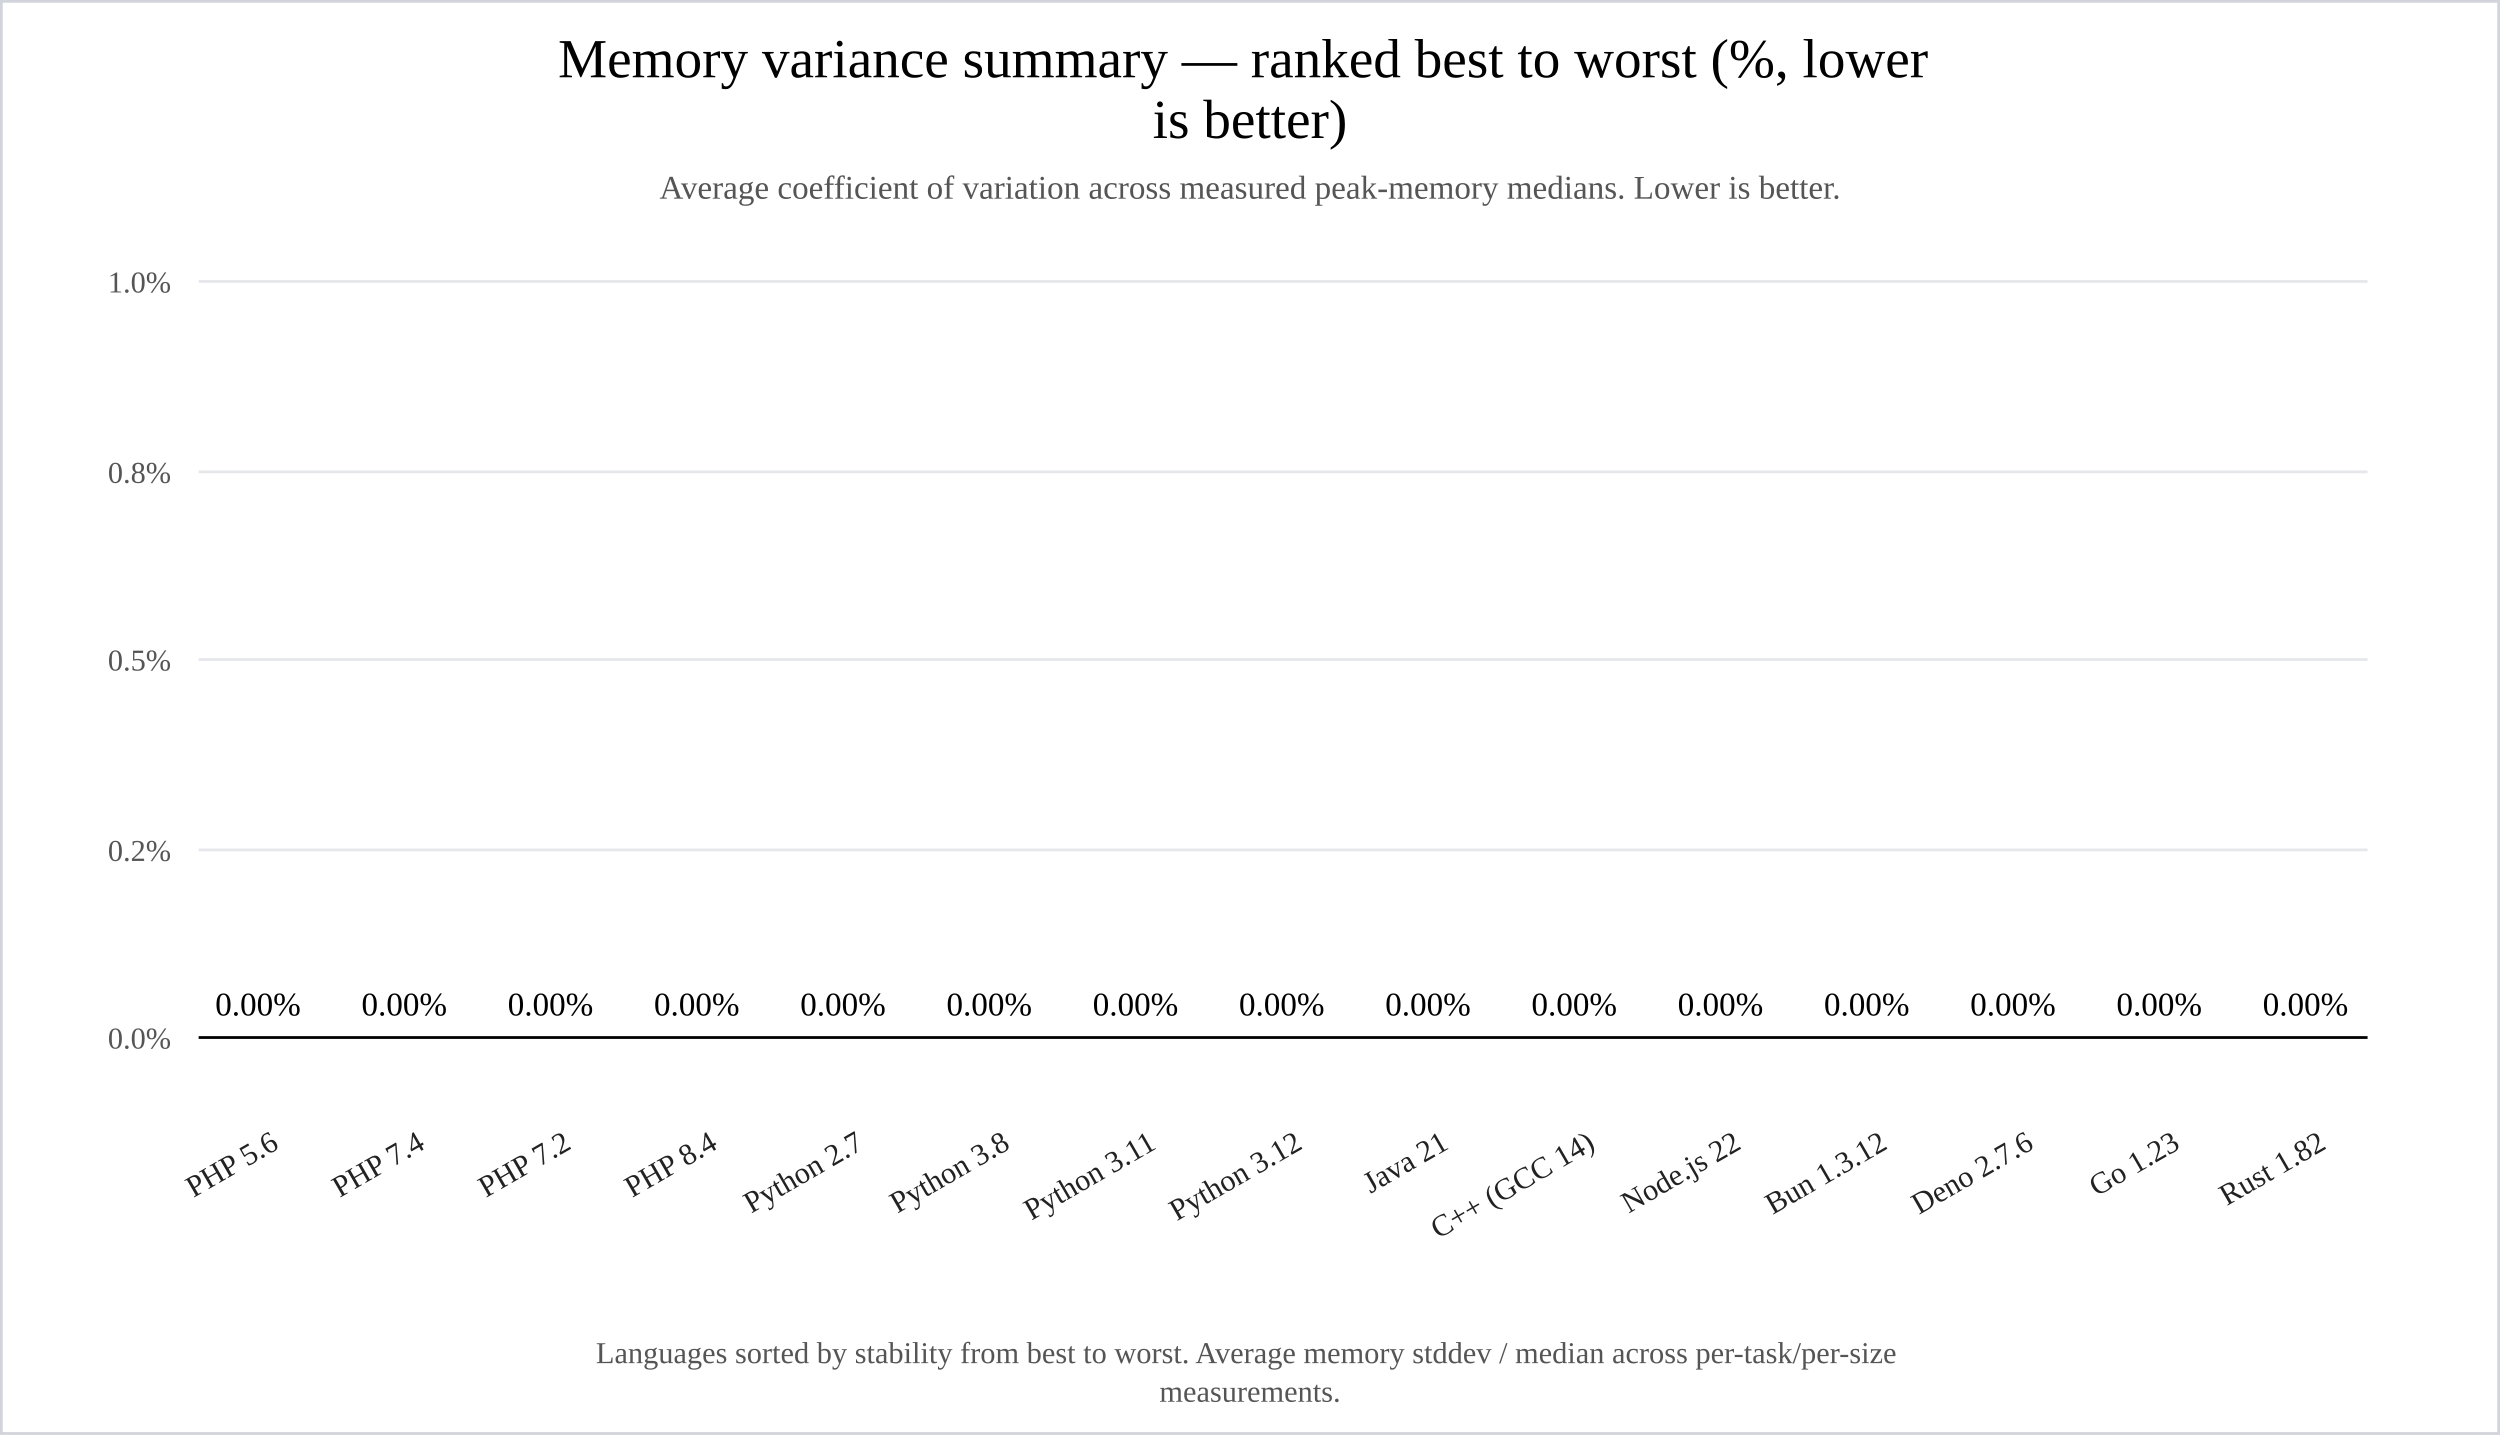
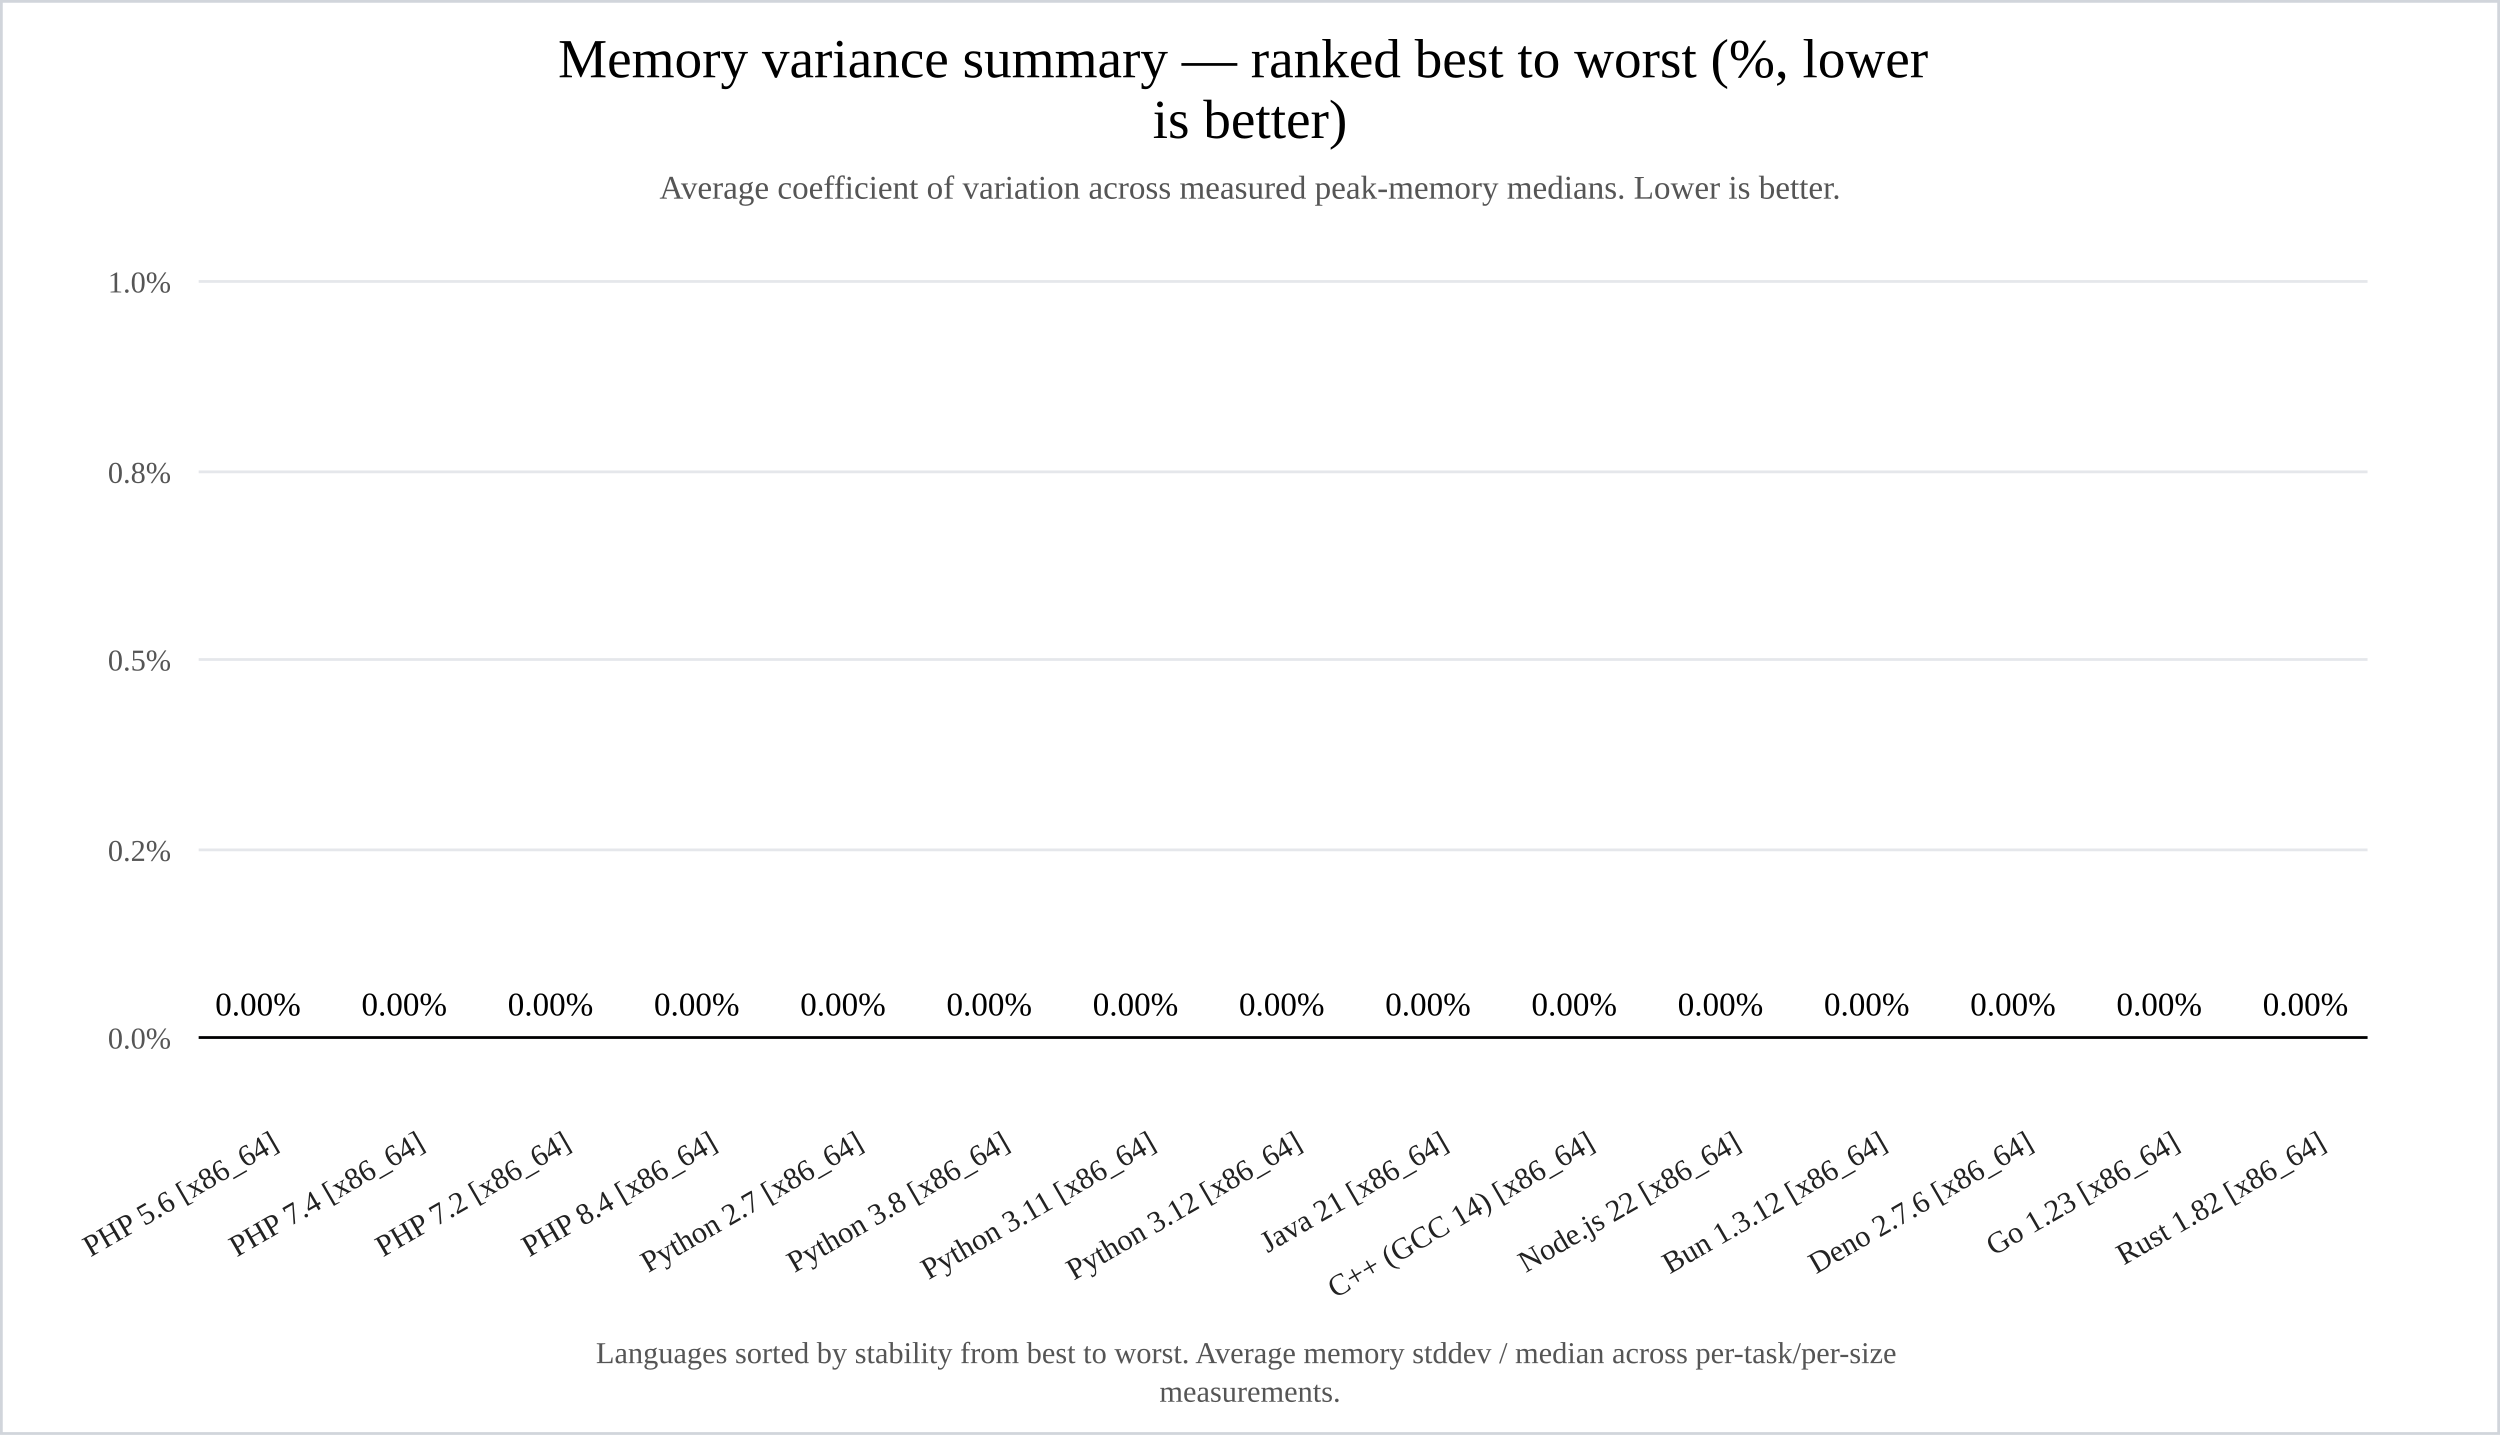
<svg xmlns="http://www.w3.org/2000/svg" width="906" height="520" viewBox="0 0 906 520">
  <rect x="0" y="0" width="906" height="520" fill="#ffffff" />
  <rect x="0.5" y="0.5" width="905" height="519" fill="none" stroke="#d1d5db" />
  <text x="453.0" y="28" text-anchor="middle" font-size="20" fill="#000">
    <tspan x="453.0" dy="0">Memory variance summary — ranked best to worst (%, lower</tspan>
    <tspan x="453.0" dy="22">is better)</tspan>
  </text>
  <text x="453.0" y="72" text-anchor="middle" font-size="12" fill="#555">
    <tspan x="453.0" dy="0">Average coefficient of variation across measured peak-memory medians. Lower is better.</tspan>
  </text>
  <line x1="72" y1="376" x2="858" y2="376" stroke="#e5e7eb" stroke-width="1" />
  <text x="62" y="380" text-anchor="end" font-size="11" fill="#555">0.0%</text>
  <line x1="72" y1="308" x2="858" y2="308" stroke="#e5e7eb" stroke-width="1" />
  <text x="62" y="312" text-anchor="end" font-size="11" fill="#555">0.2%</text>
  <line x1="72" y1="239" x2="858" y2="239" stroke="#e5e7eb" stroke-width="1" />
  <text x="62" y="243" text-anchor="end" font-size="11" fill="#555">0.5%</text>
  <line x1="72" y1="171" x2="858" y2="171" stroke="#e5e7eb" stroke-width="1" />
  <text x="62" y="175" text-anchor="end" font-size="11" fill="#555">0.8%</text>
  <line x1="72" y1="102" x2="858" y2="102" stroke="#e5e7eb" stroke-width="1" />
  <text x="62" y="106" text-anchor="end" font-size="11" fill="#555">1.0%</text>
  <line x1="72" y1="376" x2="858" y2="376" stroke="black" />
  <rect x="76" y="376" width="35" height="0" rx="4" fill="#0f766e" />
-   <text x="101.5" y="416" transform="rotate(-30 101.5 416)" text-anchor="end" font-size="11" fill="#222">PHP 5.6</text>
+   <text x="101.5" y="416" transform="rotate(-30 101.5 416)" text-anchor="end" font-size="11" fill="#222">PHP 5.6 [x86_64]</text>
  <text x="93.5" y="368" text-anchor="middle" font-size="12">0.00%</text>
  <rect x="129" y="376" width="35" height="0" rx="4" fill="#0f766e" />
-   <text x="154.5" y="416" transform="rotate(-30 154.5 416)" text-anchor="end" font-size="11" fill="#222">PHP 7.4</text>
+   <text x="154.5" y="416" transform="rotate(-30 154.5 416)" text-anchor="end" font-size="11" fill="#222">PHP 7.4 [x86_64]</text>
  <text x="146.5" y="368" text-anchor="middle" font-size="12">0.00%</text>
  <rect x="182" y="376" width="35" height="0" rx="4" fill="#0f766e" />
-   <text x="207.5" y="416" transform="rotate(-30 207.5 416)" text-anchor="end" font-size="11" fill="#222">PHP 7.2</text>
+   <text x="207.5" y="416" transform="rotate(-30 207.5 416)" text-anchor="end" font-size="11" fill="#222">PHP 7.2 [x86_64]</text>
  <text x="199.5" y="368" text-anchor="middle" font-size="12">0.00%</text>
  <rect x="235" y="376" width="35" height="0" rx="4" fill="#0f766e" />
-   <text x="260.5" y="416" transform="rotate(-30 260.5 416)" text-anchor="end" font-size="11" fill="#222">PHP 8.4</text>
+   <text x="260.5" y="416" transform="rotate(-30 260.5 416)" text-anchor="end" font-size="11" fill="#222">PHP 8.4 [x86_64]</text>
  <text x="252.5" y="368" text-anchor="middle" font-size="12">0.00%</text>
  <rect x="288" y="376" width="35" height="0" rx="4" fill="#0f766e" />
-   <text x="313.5" y="416" transform="rotate(-30 313.5 416)" text-anchor="end" font-size="11" fill="#222">Python 2.7</text>
+   <text x="313.5" y="416" transform="rotate(-30 313.5 416)" text-anchor="end" font-size="11" fill="#222">Python 2.7 [x86_64]</text>
  <text x="305.5" y="368" text-anchor="middle" font-size="12">0.00%</text>
  <rect x="341" y="376" width="35" height="0" rx="4" fill="#0f766e" />
-   <text x="366.5" y="416" transform="rotate(-30 366.5 416)" text-anchor="end" font-size="11" fill="#222">Python 3.8</text>
+   <text x="366.5" y="416" transform="rotate(-30 366.5 416)" text-anchor="end" font-size="11" fill="#222">Python 3.8 [x86_64]</text>
  <text x="358.5" y="368" text-anchor="middle" font-size="12">0.00%</text>
  <rect x="394" y="376" width="35" height="0" rx="4" fill="#0f766e" />
-   <text x="419.5" y="416" transform="rotate(-30 419.5 416)" text-anchor="end" font-size="11" fill="#222">Python 3.11</text>
+   <text x="419.5" y="416" transform="rotate(-30 419.5 416)" text-anchor="end" font-size="11" fill="#222">Python 3.11 [x86_64]</text>
  <text x="411.5" y="368" text-anchor="middle" font-size="12">0.00%</text>
  <rect x="447" y="376" width="35" height="0" rx="4" fill="#0f766e" />
-   <text x="472.5" y="416" transform="rotate(-30 472.5 416)" text-anchor="end" font-size="11" fill="#222">Python 3.12</text>
+   <text x="472.5" y="416" transform="rotate(-30 472.5 416)" text-anchor="end" font-size="11" fill="#222">Python 3.12 [x86_64]</text>
  <text x="464.5" y="368" text-anchor="middle" font-size="12">0.00%</text>
  <rect x="500" y="376" width="35" height="0" rx="4" fill="#0f766e" />
-   <text x="525.5" y="416" transform="rotate(-30 525.5 416)" text-anchor="end" font-size="11" fill="#222">Java 21</text>
+   <text x="525.5" y="416" transform="rotate(-30 525.5 416)" text-anchor="end" font-size="11" fill="#222">Java 21 [x86_64]</text>
  <text x="517.5" y="368" text-anchor="middle" font-size="12">0.00%</text>
  <rect x="553" y="376" width="35" height="0" rx="4" fill="#0f766e" />
-   <text x="578.5" y="416" transform="rotate(-30 578.5 416)" text-anchor="end" font-size="11" fill="#222">C++ (GCC 14)</text>
+   <text x="578.5" y="416" transform="rotate(-30 578.5 416)" text-anchor="end" font-size="11" fill="#222">C++ (GCC 14) [x86_64]</text>
  <text x="570.5" y="368" text-anchor="middle" font-size="12">0.00%</text>
  <rect x="606" y="376" width="35" height="0" rx="4" fill="#0f766e" />
-   <text x="631.5" y="416" transform="rotate(-30 631.5 416)" text-anchor="end" font-size="11" fill="#222">Node.js 22</text>
+   <text x="631.5" y="416" transform="rotate(-30 631.5 416)" text-anchor="end" font-size="11" fill="#222">Node.js 22 [x86_64]</text>
  <text x="623.5" y="368" text-anchor="middle" font-size="12">0.00%</text>
  <rect x="659" y="376" width="35" height="0" rx="4" fill="#0f766e" />
-   <text x="684.5" y="416" transform="rotate(-30 684.5 416)" text-anchor="end" font-size="11" fill="#222">Bun 1.3.12</text>
+   <text x="684.5" y="416" transform="rotate(-30 684.5 416)" text-anchor="end" font-size="11" fill="#222">Bun 1.3.12 [x86_64]</text>
  <text x="676.5" y="368" text-anchor="middle" font-size="12">0.00%</text>
  <rect x="712" y="376" width="35" height="0" rx="4" fill="#0f766e" />
-   <text x="737.5" y="416" transform="rotate(-30 737.5 416)" text-anchor="end" font-size="11" fill="#222">Deno 2.7.6</text>
+   <text x="737.5" y="416" transform="rotate(-30 737.5 416)" text-anchor="end" font-size="11" fill="#222">Deno 2.7.6 [x86_64]</text>
  <text x="729.5" y="368" text-anchor="middle" font-size="12">0.00%</text>
  <rect x="765" y="376" width="35" height="0" rx="4" fill="#0f766e" />
-   <text x="790.5" y="416" transform="rotate(-30 790.5 416)" text-anchor="end" font-size="11" fill="#222">Go 1.23</text>
+   <text x="790.5" y="416" transform="rotate(-30 790.5 416)" text-anchor="end" font-size="11" fill="#222">Go 1.23 [x86_64]</text>
  <text x="782.5" y="368" text-anchor="middle" font-size="12">0.00%</text>
  <rect x="818" y="376" width="35" height="0" rx="4" fill="#0f766e" />
-   <text x="843.5" y="416" transform="rotate(-30 843.5 416)" text-anchor="end" font-size="11" fill="#222">Rust 1.82</text>
+   <text x="843.5" y="416" transform="rotate(-30 843.5 416)" text-anchor="end" font-size="11" fill="#222">Rust 1.82 [x86_64]</text>
  <text x="835.5" y="368" text-anchor="middle" font-size="12">0.00%</text>
  <text x="453.0" y="494" text-anchor="middle" font-size="11" fill="#555">
    <tspan x="453.0" dy="0">Languages sorted by stability from best to worst. Average memory stddev / median across per-task/per-size</tspan>
    <tspan x="453.0" dy="14">measurements.</tspan>
  </text>
</svg>
